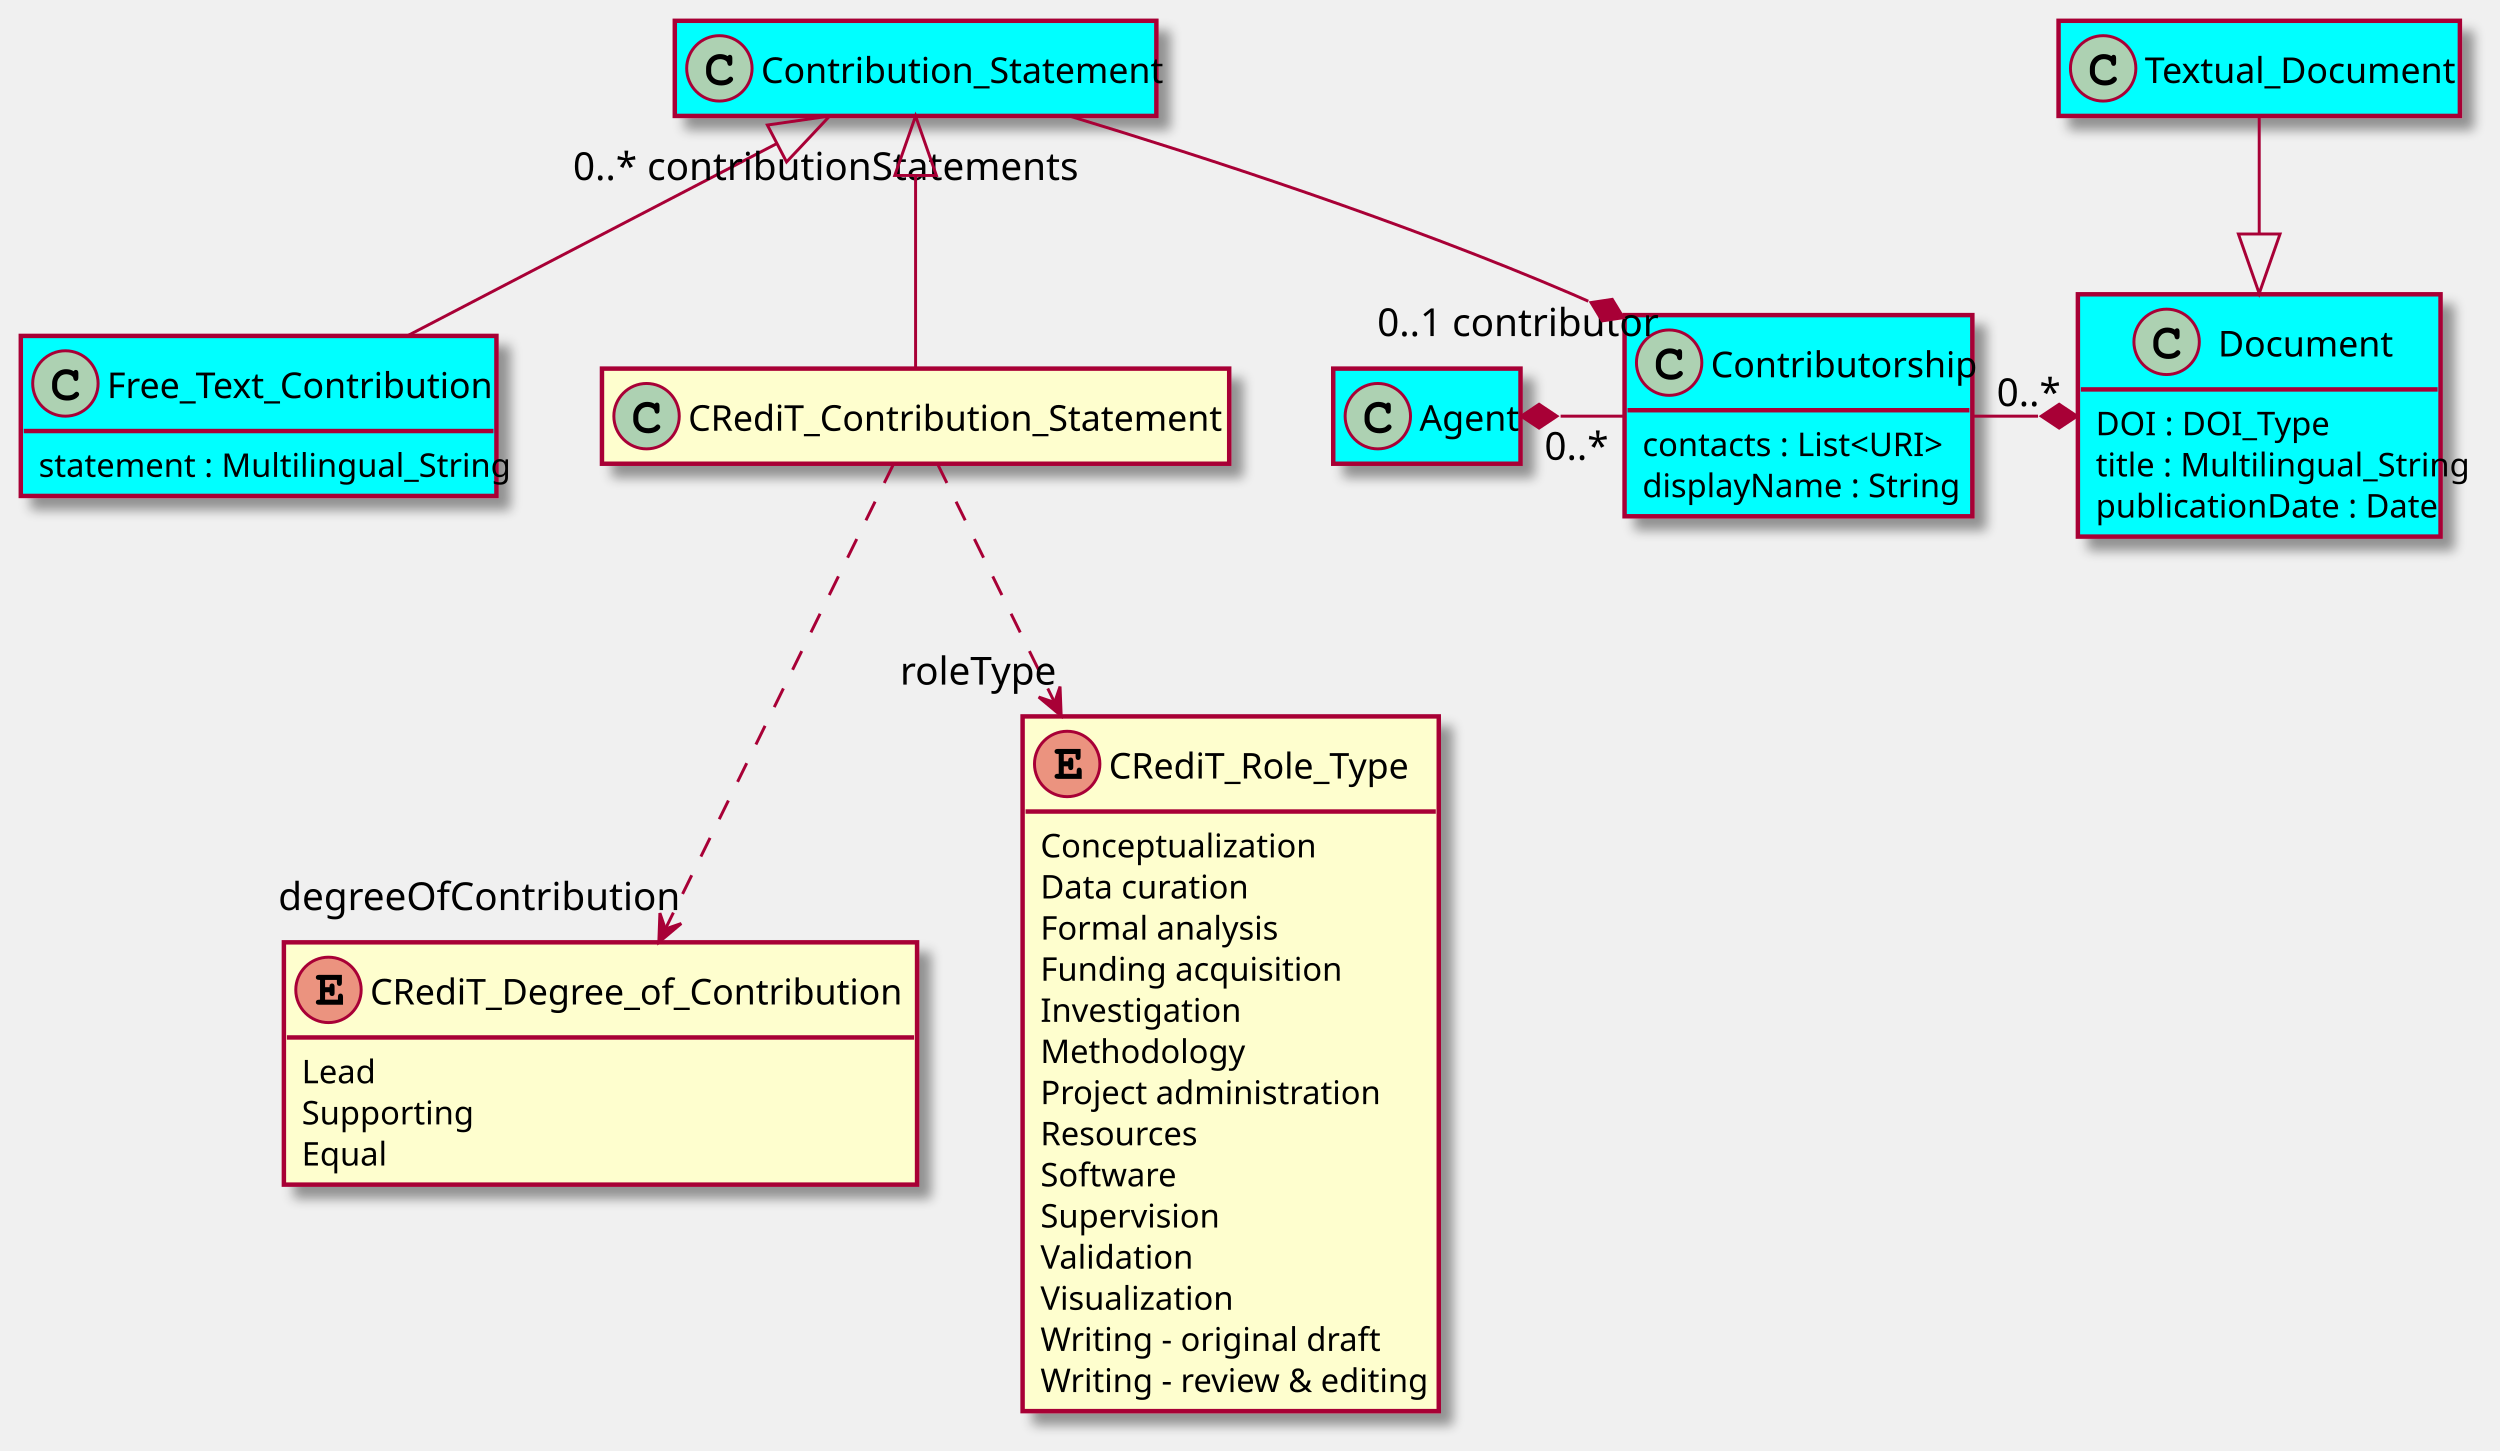
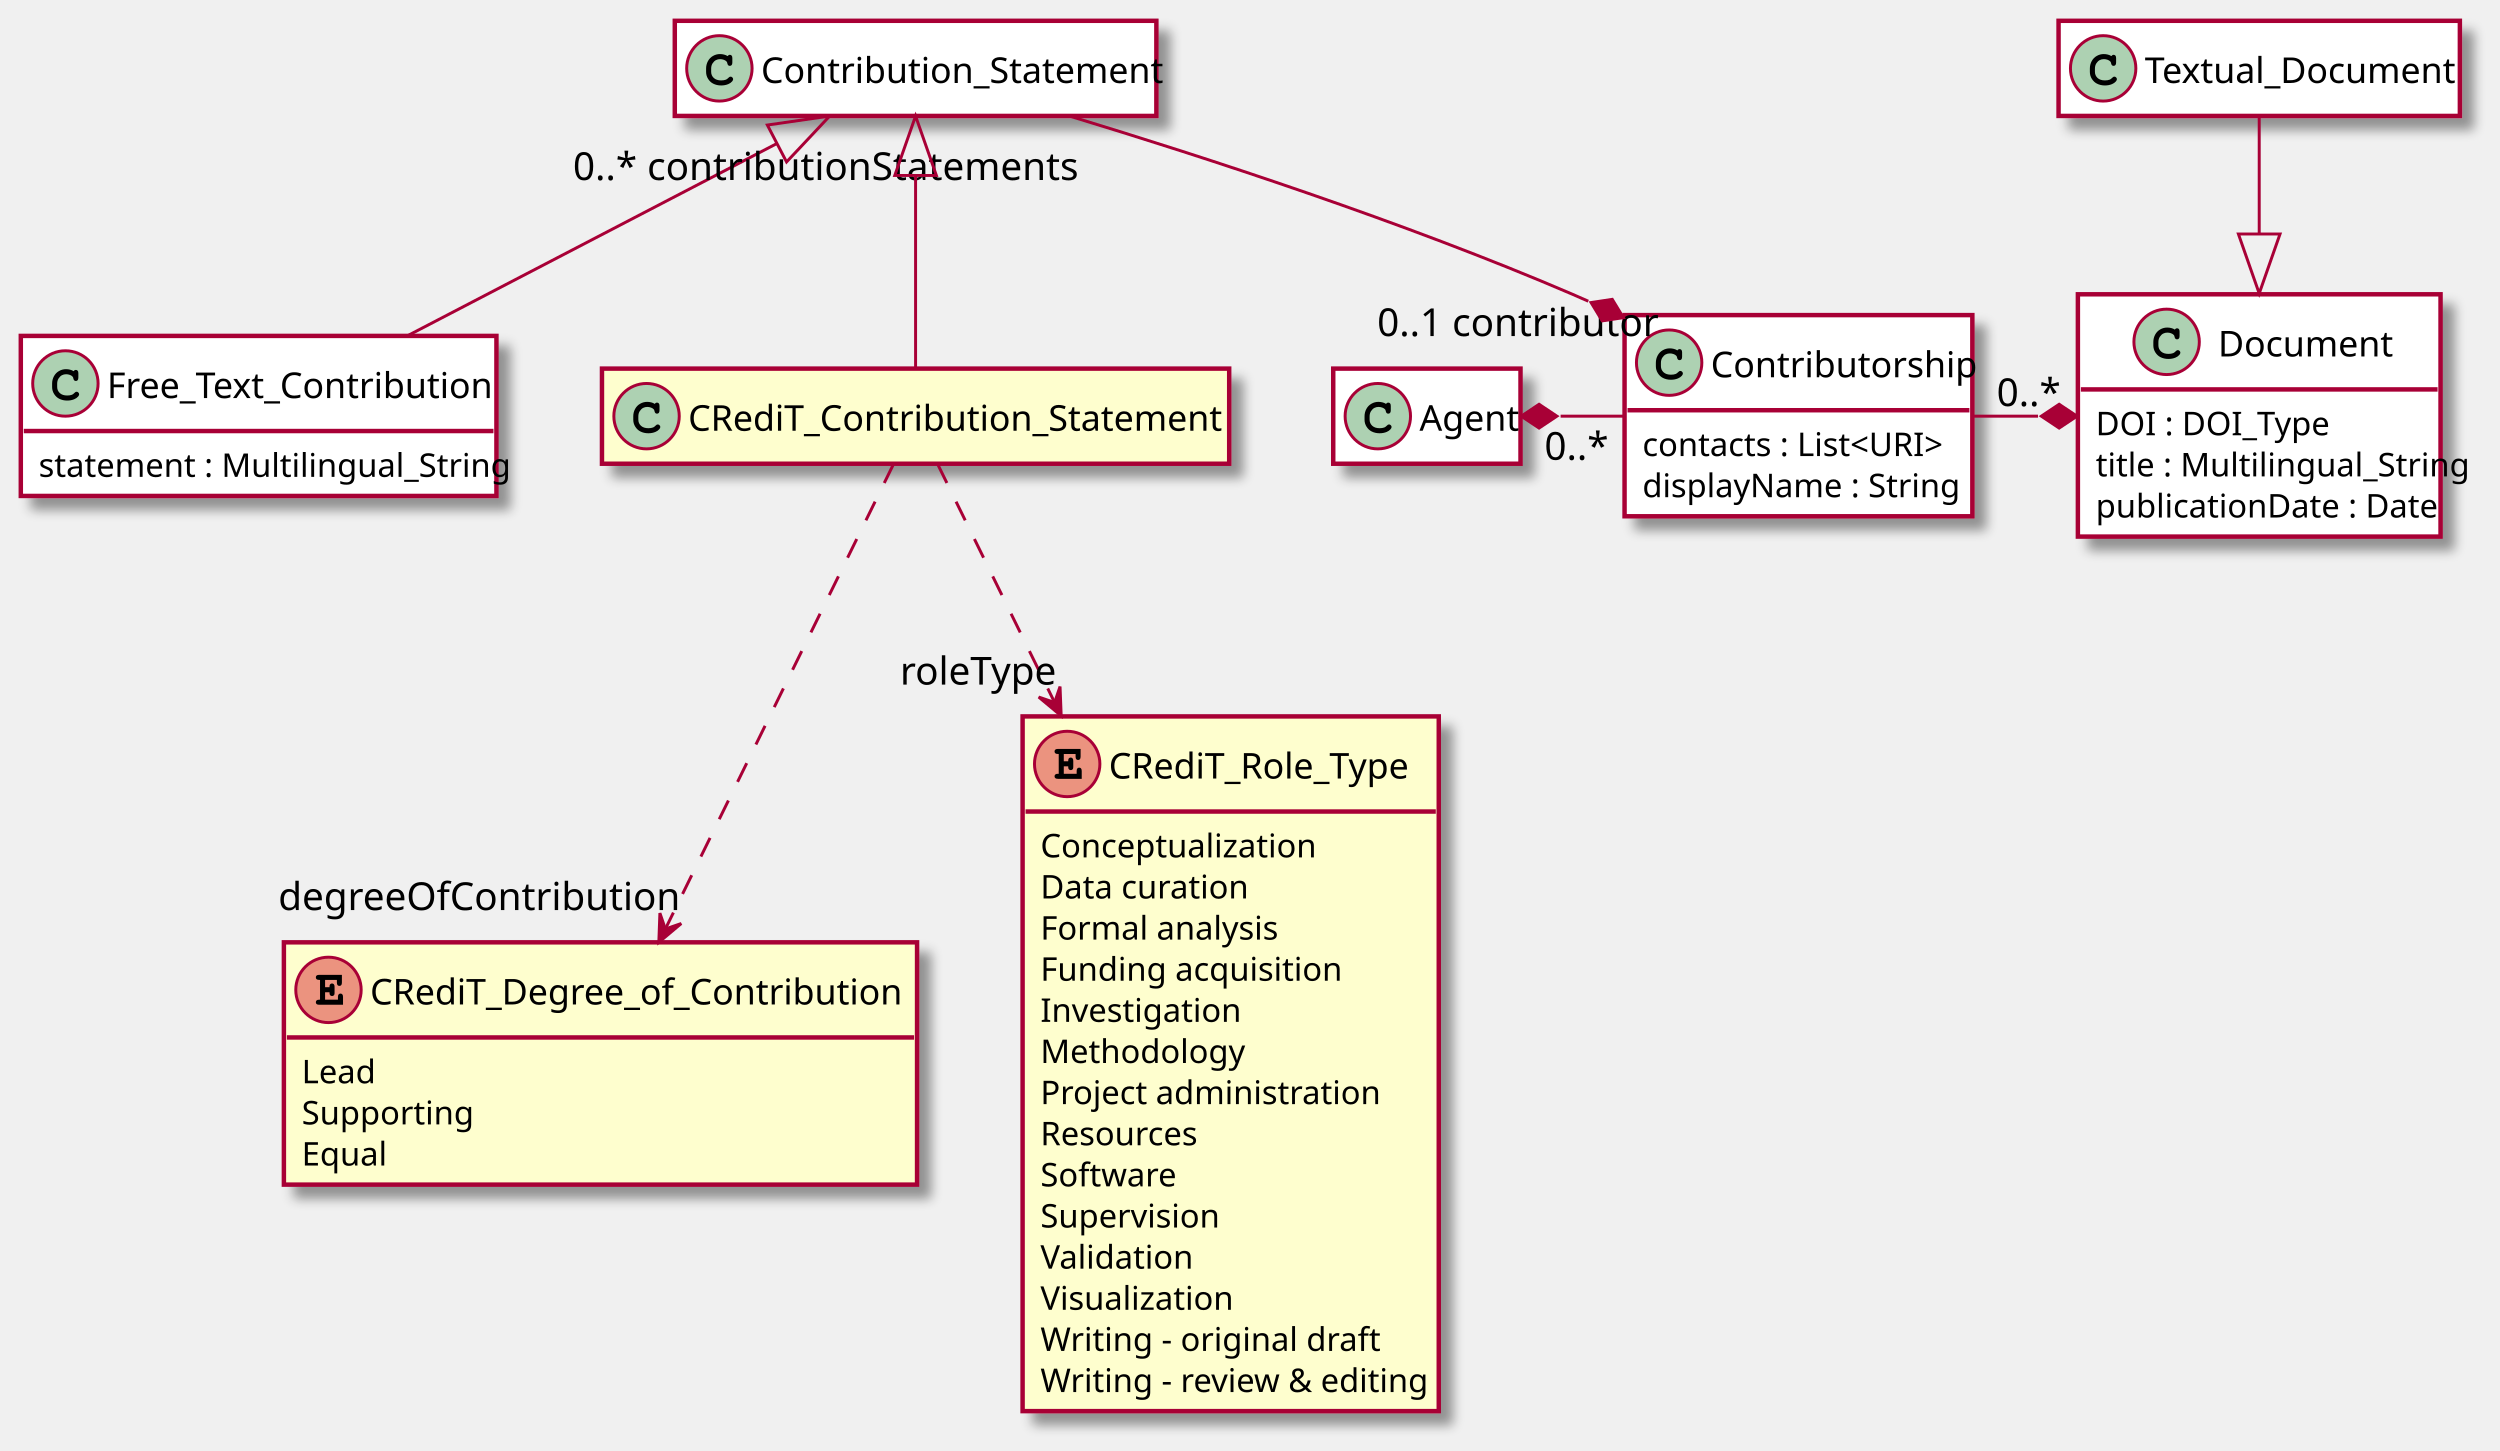
<svg xmlns="http://www.w3.org/2000/svg" contentScriptType="application/ecmascript" contentStyleType="text/css" height="488px" preserveAspectRatio="none" style="width:841px;height:488px;background:#FFFFFF;" version="1.1" viewBox="0 0 841 488" width="841px" zoomAndPan="magnify">
  <defs>
-     <filter height="300%" id="f195l3yu8istlb" width="300%" x="-1" y="-1">
+     <filter height="300%" id="f821qe4mu6a19" width="300%" x="-1" y="-1">
      <feGaussianBlur result="blurOut" stdDeviation="2.0" />
      <feColorMatrix in="blurOut" result="blurOut2" type="matrix" values="0 0 0 0 0 0 0 0 0 0 0 0 0 0 0 0 0 0 .4 0" />
      <feOffset dx="4.0" dy="4.0" in="blurOut2" result="blurOut3" />
      <feBlend in="SourceGraphic" in2="blurOut3" mode="normal" />
    </filter>
  </defs>
  <g>
-     <rect codeLine="7" fill="#00FFFF" filter="url(#f195l3yu8istlb)" height="81.508" id="Document" style="stroke:#A80036;stroke-width:1.5;" width="122" x="699" y="99" />
+     <rect codeLine="7" fill="#FFFFFF" filter="url(#f821qe4mu6a19)" height="81.508" id="Document" style="stroke:#A80036;stroke-width:1.5;" width="122" x="699" y="99" />
    <ellipse cx="728.85" cy="115" fill="#ADD1B2" rx="11" ry="11" style="stroke:#A80036;stroke-width:1.0;" />
-     <path d="M731.616,110.875 Q731.772,110.656 731.959,110.547 Q732.147,110.438 732.366,110.438 Q732.741,110.438 732.975,110.695 Q733.209,110.953 733.209,111.562 L733.209,113.016 Q733.209,113.625 732.975,113.891 Q732.741,114.156 732.366,114.156 Q732.022,114.156 731.819,113.953 Q731.616,113.766 731.506,113.25 Q731.459,112.891 731.272,112.703 Q730.944,112.328 730.334,112.109 Q729.725,111.891 729.1,111.891 Q728.334,111.891 727.702,112.219 Q727.069,112.547 726.577,113.297 Q726.084,114.047 726.084,115.078 L726.084,116.172 Q726.084,117.406 726.975,118.227 Q727.866,119.047 729.459,119.047 Q730.397,119.047 731.053,118.797 Q731.444,118.641 731.866,118.203 Q732.131,117.938 732.28,117.859 Q732.428,117.781 732.631,117.781 Q732.959,117.781 733.217,118.039 Q733.475,118.297 733.475,118.641 Q733.475,118.984 733.131,119.391 Q732.631,119.969 731.834,120.297 Q730.756,120.75 729.459,120.75 Q727.944,120.75 726.741,120.125 Q725.756,119.625 725.069,118.555 Q724.381,117.484 724.381,116.203 L724.381,115.047 Q724.381,113.719 724.998,112.57 Q725.616,111.422 726.709,110.805 Q727.803,110.188 729.038,110.188 Q729.772,110.188 730.42,110.352 Q731.069,110.516 731.616,110.875 Z " fill="#000000" />
+     <path d="M731.616,110.875 Q731.772,110.656 731.959,110.547 Q732.147,110.438 732.366,110.438 Q732.741,110.438 732.975,110.703 Q733.209,110.953 733.209,111.562 L733.209,113.016 Q733.209,113.625 732.975,113.891 Q732.741,114.156 732.366,114.156 Q732.022,114.156 731.819,113.953 Q731.616,113.766 731.506,113.25 Q731.459,112.891 731.272,112.703 Q730.944,112.328 730.334,112.109 Q729.725,111.891 729.1,111.891 Q728.334,111.891 727.694,112.219 Q727.069,112.547 726.569,113.297 Q726.084,114.047 726.084,115.078 L726.084,116.172 Q726.084,117.406 726.975,118.234 Q727.866,119.047 729.459,119.047 Q730.397,119.047 731.053,118.797 Q731.444,118.641 731.866,118.203 Q732.131,117.938 732.272,117.859 Q732.428,117.781 732.631,117.781 Q732.959,117.781 733.209,118.047 Q733.475,118.297 733.475,118.641 Q733.475,118.984 733.131,119.391 Q732.631,119.969 731.834,120.297 Q730.756,120.75 729.459,120.75 Q727.944,120.75 726.741,120.125 Q725.756,119.625 725.069,118.562 Q724.381,117.484 724.381,116.203 L724.381,115.047 Q724.381,113.719 724.991,112.578 Q725.616,111.422 726.709,110.812 Q727.803,110.188 729.038,110.188 Q729.772,110.188 730.413,110.359 Q731.069,110.516 731.616,110.875 Z " fill="#000000" />
    <text fill="#000000" font-family="sans-serif" font-size="12" lengthAdjust="spacing" textLength="57" x="746.15" y="119.91">Document</text>
    <line style="stroke:#A80036;stroke-width:1.5;" x1="700" x2="820" y1="131" y2="131" />
    <text fill="#000000" font-family="sans-serif" font-size="11" lengthAdjust="spacing" textLength="73" x="705" y="146.419">DOI : DOI_Type</text>
    <text fill="#000000" font-family="sans-serif" font-size="11" lengthAdjust="spacing" textLength="110" x="705" y="160.255">title : Multilingual_String</text>
    <text fill="#000000" font-family="sans-serif" font-size="11" lengthAdjust="spacing" textLength="104" x="705" y="174.091">publicationDate : Date</text>
-     <rect codeLine="12" fill="#00FFFF" filter="url(#f195l3yu8istlb)" height="32" id="Textual_Document" style="stroke:#A80036;stroke-width:1.5;" width="135" x="692.5" y="7" />
+     <rect codeLine="12" fill="#FFFFFF" filter="url(#f821qe4mu6a19)" height="32" id="Textual_Document" style="stroke:#A80036;stroke-width:1.5;" width="135" x="692.5" y="7" />
    <ellipse cx="707.5" cy="23" fill="#ADD1B2" rx="11" ry="11" style="stroke:#A80036;stroke-width:1.0;" />
-     <path d="M710.266,18.875 Q710.422,18.656 710.609,18.547 Q710.797,18.438 711.016,18.438 Q711.391,18.438 711.625,18.695 Q711.859,18.953 711.859,19.562 L711.859,21.016 Q711.859,21.625 711.625,21.891 Q711.391,22.156 711.016,22.156 Q710.672,22.156 710.469,21.953 Q710.266,21.766 710.156,21.25 Q710.109,20.891 709.922,20.703 Q709.594,20.328 708.984,20.109 Q708.375,19.891 707.75,19.891 Q706.984,19.891 706.352,20.219 Q705.719,20.547 705.227,21.297 Q704.734,22.047 704.734,23.078 L704.734,24.172 Q704.734,25.406 705.625,26.227 Q706.516,27.047 708.109,27.047 Q709.047,27.047 709.703,26.797 Q710.094,26.641 710.516,26.203 Q710.781,25.938 710.93,25.859 Q711.078,25.781 711.281,25.781 Q711.609,25.781 711.867,26.039 Q712.125,26.297 712.125,26.641 Q712.125,26.984 711.781,27.391 Q711.281,27.969 710.484,28.297 Q709.406,28.75 708.109,28.75 Q706.594,28.75 705.391,28.125 Q704.406,27.625 703.719,26.555 Q703.031,25.484 703.031,24.203 L703.031,23.047 Q703.031,21.719 703.648,20.57 Q704.266,19.422 705.359,18.805 Q706.453,18.188 707.688,18.188 Q708.422,18.188 709.07,18.352 Q709.719,18.516 710.266,18.875 Z " fill="#000000" />
+     <path d="M710.266,18.875 Q710.422,18.656 710.609,18.547 Q710.797,18.438 711.016,18.438 Q711.391,18.438 711.625,18.703 Q711.859,18.953 711.859,19.562 L711.859,21.016 Q711.859,21.625 711.625,21.891 Q711.391,22.156 711.016,22.156 Q710.672,22.156 710.469,21.953 Q710.266,21.766 710.156,21.25 Q710.109,20.891 709.922,20.703 Q709.594,20.328 708.984,20.109 Q708.375,19.891 707.75,19.891 Q706.984,19.891 706.344,20.219 Q705.719,20.547 705.219,21.297 Q704.734,22.047 704.734,23.078 L704.734,24.172 Q704.734,25.406 705.625,26.234 Q706.516,27.047 708.109,27.047 Q709.047,27.047 709.703,26.797 Q710.094,26.641 710.516,26.203 Q710.781,25.938 710.922,25.859 Q711.078,25.781 711.281,25.781 Q711.609,25.781 711.859,26.047 Q712.125,26.297 712.125,26.641 Q712.125,26.984 711.781,27.391 Q711.281,27.969 710.484,28.297 Q709.406,28.75 708.109,28.75 Q706.594,28.75 705.391,28.125 Q704.406,27.625 703.719,26.562 Q703.031,25.484 703.031,24.203 L703.031,23.047 Q703.031,21.719 703.641,20.578 Q704.266,19.422 705.359,18.812 Q706.453,18.188 707.688,18.188 Q708.422,18.188 709.062,18.359 Q709.719,18.516 710.266,18.875 Z " fill="#000000" />
    <text fill="#000000" font-family="sans-serif" font-size="12" lengthAdjust="spacing" textLength="103" x="721.5" y="27.91">Textual_Document</text>
-     <rect codeLine="43" fill="#00FFFF" filter="url(#f195l3yu8istlb)" height="67.672" id="Contributorship" style="stroke:#A80036;stroke-width:1.5;" width="117" x="546.5" y="106" />
+     <rect codeLine="43" fill="#FFFFFF" filter="url(#f821qe4mu6a19)" height="67.672" id="Contributorship" style="stroke:#A80036;stroke-width:1.5;" width="117" x="546.5" y="106" />
    <ellipse cx="561.5" cy="122" fill="#ADD1B2" rx="11" ry="11" style="stroke:#A80036;stroke-width:1.0;" />
-     <path d="M564.266,117.875 Q564.422,117.656 564.609,117.547 Q564.797,117.438 565.016,117.438 Q565.391,117.438 565.625,117.695 Q565.859,117.953 565.859,118.562 L565.859,120.016 Q565.859,120.625 565.625,120.891 Q565.391,121.156 565.016,121.156 Q564.672,121.156 564.469,120.953 Q564.266,120.766 564.156,120.25 Q564.109,119.891 563.922,119.703 Q563.594,119.328 562.984,119.109 Q562.375,118.891 561.75,118.891 Q560.984,118.891 560.352,119.219 Q559.719,119.547 559.227,120.297 Q558.734,121.047 558.734,122.078 L558.734,123.172 Q558.734,124.406 559.625,125.227 Q560.516,126.047 562.109,126.047 Q563.047,126.047 563.703,125.797 Q564.094,125.641 564.516,125.203 Q564.781,124.938 564.93,124.859 Q565.078,124.781 565.281,124.781 Q565.609,124.781 565.867,125.039 Q566.125,125.297 566.125,125.641 Q566.125,125.984 565.781,126.391 Q565.281,126.969 564.484,127.297 Q563.406,127.75 562.109,127.75 Q560.594,127.75 559.391,127.125 Q558.406,126.625 557.719,125.555 Q557.031,124.484 557.031,123.203 L557.031,122.047 Q557.031,120.719 557.648,119.57 Q558.266,118.422 559.359,117.805 Q560.453,117.188 561.688,117.188 Q562.422,117.188 563.07,117.352 Q563.719,117.516 564.266,117.875 Z " fill="#000000" />
+     <path d="M564.266,117.875 Q564.422,117.656 564.609,117.547 Q564.797,117.438 565.016,117.438 Q565.391,117.438 565.625,117.703 Q565.859,117.953 565.859,118.562 L565.859,120.016 Q565.859,120.625 565.625,120.891 Q565.391,121.156 565.016,121.156 Q564.672,121.156 564.469,120.953 Q564.266,120.766 564.156,120.25 Q564.109,119.891 563.922,119.703 Q563.594,119.328 562.984,119.109 Q562.375,118.891 561.75,118.891 Q560.984,118.891 560.344,119.219 Q559.719,119.547 559.219,120.297 Q558.734,121.047 558.734,122.078 L558.734,123.172 Q558.734,124.406 559.625,125.234 Q560.516,126.047 562.109,126.047 Q563.047,126.047 563.703,125.797 Q564.094,125.641 564.516,125.203 Q564.781,124.938 564.922,124.859 Q565.078,124.781 565.281,124.781 Q565.609,124.781 565.859,125.047 Q566.125,125.297 566.125,125.641 Q566.125,125.984 565.781,126.391 Q565.281,126.969 564.484,127.297 Q563.406,127.75 562.109,127.75 Q560.594,127.75 559.391,127.125 Q558.406,126.625 557.719,125.562 Q557.031,124.484 557.031,123.203 L557.031,122.047 Q557.031,120.719 557.641,119.578 Q558.266,118.422 559.359,117.812 Q560.453,117.188 561.688,117.188 Q562.422,117.188 563.062,117.359 Q563.719,117.516 564.266,117.875 Z " fill="#000000" />
    <text fill="#000000" font-family="sans-serif" font-size="12" lengthAdjust="spacing" textLength="85" x="575.5" y="126.91">Contributorship</text>
    <line style="stroke:#A80036;stroke-width:1.5;" x1="547.5" x2="662.5" y1="138" y2="138" />
    <text fill="#000000" font-family="sans-serif" font-size="11" lengthAdjust="spacing" textLength="96" x="552.5" y="153.419">contacts : List&lt;URI&gt;</text>
    <text fill="#000000" font-family="sans-serif" font-size="11" lengthAdjust="spacing" textLength="98" x="552.5" y="167.255">displayName : String</text>
-     <rect codeLine="47" fill="#00FFFF" filter="url(#f195l3yu8istlb)" height="32" id="Contribution_Statement" style="stroke:#A80036;stroke-width:1.5;" width="162" x="227" y="7" />
+     <rect codeLine="47" fill="#FFFFFF" filter="url(#f821qe4mu6a19)" height="32" id="Contribution_Statement" style="stroke:#A80036;stroke-width:1.5;" width="162" x="227" y="7" />
    <ellipse cx="242" cy="23" fill="#ADD1B2" rx="11" ry="11" style="stroke:#A80036;stroke-width:1.0;" />
-     <path d="M244.766,18.875 Q244.922,18.656 245.109,18.547 Q245.297,18.438 245.516,18.438 Q245.891,18.438 246.125,18.695 Q246.359,18.953 246.359,19.562 L246.359,21.016 Q246.359,21.625 246.125,21.891 Q245.891,22.156 245.516,22.156 Q245.172,22.156 244.969,21.953 Q244.766,21.766 244.656,21.25 Q244.609,20.891 244.422,20.703 Q244.094,20.328 243.484,20.109 Q242.875,19.891 242.25,19.891 Q241.484,19.891 240.852,20.219 Q240.219,20.547 239.727,21.297 Q239.234,22.047 239.234,23.078 L239.234,24.172 Q239.234,25.406 240.125,26.227 Q241.016,27.047 242.609,27.047 Q243.547,27.047 244.203,26.797 Q244.594,26.641 245.016,26.203 Q245.281,25.938 245.43,25.859 Q245.578,25.781 245.781,25.781 Q246.109,25.781 246.367,26.039 Q246.625,26.297 246.625,26.641 Q246.625,26.984 246.281,27.391 Q245.781,27.969 244.984,28.297 Q243.906,28.75 242.609,28.75 Q241.094,28.75 239.891,28.125 Q238.906,27.625 238.219,26.555 Q237.531,25.484 237.531,24.203 L237.531,23.047 Q237.531,21.719 238.148,20.57 Q238.766,19.422 239.859,18.805 Q240.953,18.188 242.188,18.188 Q242.922,18.188 243.57,18.352 Q244.219,18.516 244.766,18.875 Z " fill="#000000" />
+     <path d="M244.766,18.875 Q244.922,18.656 245.109,18.547 Q245.297,18.438 245.516,18.438 Q245.891,18.438 246.125,18.703 Q246.359,18.953 246.359,19.562 L246.359,21.016 Q246.359,21.625 246.125,21.891 Q245.891,22.156 245.516,22.156 Q245.172,22.156 244.969,21.953 Q244.766,21.766 244.656,21.25 Q244.609,20.891 244.422,20.703 Q244.094,20.328 243.484,20.109 Q242.875,19.891 242.25,19.891 Q241.484,19.891 240.844,20.219 Q240.219,20.547 239.719,21.297 Q239.234,22.047 239.234,23.078 L239.234,24.172 Q239.234,25.406 240.125,26.234 Q241.016,27.047 242.609,27.047 Q243.547,27.047 244.203,26.797 Q244.594,26.641 245.016,26.203 Q245.281,25.938 245.422,25.859 Q245.578,25.781 245.781,25.781 Q246.109,25.781 246.359,26.047 Q246.625,26.297 246.625,26.641 Q246.625,26.984 246.281,27.391 Q245.781,27.969 244.984,28.297 Q243.906,28.75 242.609,28.75 Q241.094,28.75 239.891,28.125 Q238.906,27.625 238.219,26.562 Q237.531,25.484 237.531,24.203 L237.531,23.047 Q237.531,21.719 238.141,20.578 Q238.766,19.422 239.859,18.812 Q240.953,18.188 242.188,18.188 Q242.922,18.188 243.562,18.359 Q244.219,18.516 244.766,18.875 Z " fill="#000000" />
    <text fill="#000000" font-family="sans-serif" font-size="12" lengthAdjust="spacing" textLength="130" x="256" y="27.91">Contribution_Statement</text>
-     <rect codeLine="49" fill="#00FFFF" filter="url(#f195l3yu8istlb)" height="53.836" id="Free_Text_Contribution" style="stroke:#A80036;stroke-width:1.5;" width="160" x="7" y="113" />
+     <rect codeLine="49" fill="#FFFFFF" filter="url(#f821qe4mu6a19)" height="53.836" id="Free_Text_Contribution" style="stroke:#A80036;stroke-width:1.5;" width="160" x="7" y="113" />
    <ellipse cx="22" cy="129" fill="#ADD1B2" rx="11" ry="11" style="stroke:#A80036;stroke-width:1.0;" />
-     <path d="M24.766,124.875 Q24.922,124.656 25.109,124.547 Q25.297,124.438 25.516,124.438 Q25.891,124.438 26.125,124.695 Q26.359,124.953 26.359,125.562 L26.359,127.016 Q26.359,127.625 26.125,127.891 Q25.891,128.156 25.516,128.156 Q25.172,128.156 24.969,127.953 Q24.766,127.766 24.656,127.25 Q24.609,126.891 24.422,126.703 Q24.094,126.328 23.484,126.109 Q22.875,125.891 22.25,125.891 Q21.484,125.891 20.852,126.219 Q20.219,126.547 19.727,127.297 Q19.234,128.047 19.234,129.078 L19.234,130.172 Q19.234,131.406 20.125,132.227 Q21.016,133.047 22.609,133.047 Q23.547,133.047 24.203,132.797 Q24.594,132.641 25.016,132.203 Q25.281,131.938 25.43,131.859 Q25.578,131.781 25.781,131.781 Q26.109,131.781 26.367,132.039 Q26.625,132.297 26.625,132.641 Q26.625,132.984 26.281,133.391 Q25.781,133.969 24.984,134.297 Q23.906,134.75 22.609,134.75 Q21.094,134.75 19.891,134.125 Q18.906,133.625 18.219,132.555 Q17.531,131.484 17.531,130.203 L17.531,129.047 Q17.531,127.719 18.148,126.57 Q18.766,125.422 19.859,124.805 Q20.953,124.188 22.188,124.188 Q22.922,124.188 23.57,124.352 Q24.219,124.516 24.766,124.875 Z " fill="#000000" />
+     <path d="M24.766,124.875 Q24.922,124.656 25.109,124.547 Q25.297,124.438 25.516,124.438 Q25.891,124.438 26.125,124.703 Q26.359,124.953 26.359,125.562 L26.359,127.016 Q26.359,127.625 26.125,127.891 Q25.891,128.156 25.516,128.156 Q25.172,128.156 24.969,127.953 Q24.766,127.766 24.656,127.25 Q24.609,126.891 24.422,126.703 Q24.094,126.328 23.484,126.109 Q22.875,125.891 22.25,125.891 Q21.484,125.891 20.844,126.219 Q20.219,126.547 19.719,127.297 Q19.234,128.047 19.234,129.078 L19.234,130.172 Q19.234,131.406 20.125,132.234 Q21.016,133.047 22.609,133.047 Q23.547,133.047 24.203,132.797 Q24.594,132.641 25.016,132.203 Q25.281,131.938 25.422,131.859 Q25.578,131.781 25.781,131.781 Q26.109,131.781 26.359,132.047 Q26.625,132.297 26.625,132.641 Q26.625,132.984 26.281,133.391 Q25.781,133.969 24.984,134.297 Q23.906,134.75 22.609,134.75 Q21.094,134.75 19.891,134.125 Q18.906,133.625 18.219,132.562 Q17.531,131.484 17.531,130.203 L17.531,129.047 Q17.531,127.719 18.141,126.578 Q18.766,125.422 19.859,124.812 Q20.953,124.188 22.188,124.188 Q22.922,124.188 23.562,124.359 Q24.219,124.516 24.766,124.875 Z " fill="#000000" />
    <text fill="#000000" font-family="sans-serif" font-size="12" lengthAdjust="spacing" textLength="128" x="36" y="133.91">Free_Text_Contribution</text>
    <line style="stroke:#A80036;stroke-width:1.5;" x1="8" x2="166" y1="145" y2="145" />
    <text fill="#000000" font-family="sans-serif" font-size="11" lengthAdjust="spacing" textLength="141" x="13" y="160.419">statement : Multilingual_String</text>
-     <rect codeLine="22" fill="#00FFFF" filter="url(#f195l3yu8istlb)" height="32" id="Agent" style="stroke:#A80036;stroke-width:1.5;" width="63" x="448.5" y="124" />
+     <rect codeLine="22" fill="#FFFFFF" filter="url(#f821qe4mu6a19)" height="32" id="Agent" style="stroke:#A80036;stroke-width:1.5;" width="63" x="448.5" y="124" />
    <ellipse cx="463.5" cy="140" fill="#ADD1B2" rx="11" ry="11" style="stroke:#A80036;stroke-width:1.0;" />
-     <path d="M466.266,135.875 Q466.422,135.656 466.609,135.547 Q466.797,135.438 467.016,135.438 Q467.391,135.438 467.625,135.695 Q467.859,135.953 467.859,136.562 L467.859,138.016 Q467.859,138.625 467.625,138.891 Q467.391,139.156 467.016,139.156 Q466.672,139.156 466.469,138.953 Q466.266,138.766 466.156,138.25 Q466.109,137.891 465.922,137.703 Q465.594,137.328 464.984,137.109 Q464.375,136.891 463.75,136.891 Q462.984,136.891 462.352,137.219 Q461.719,137.547 461.227,138.297 Q460.734,139.047 460.734,140.078 L460.734,141.172 Q460.734,142.406 461.625,143.227 Q462.516,144.047 464.109,144.047 Q465.047,144.047 465.703,143.797 Q466.094,143.641 466.516,143.203 Q466.781,142.938 466.93,142.859 Q467.078,142.781 467.281,142.781 Q467.609,142.781 467.867,143.039 Q468.125,143.297 468.125,143.641 Q468.125,143.984 467.781,144.391 Q467.281,144.969 466.484,145.297 Q465.406,145.75 464.109,145.75 Q462.594,145.75 461.391,145.125 Q460.406,144.625 459.719,143.555 Q459.031,142.484 459.031,141.203 L459.031,140.047 Q459.031,138.719 459.648,137.57 Q460.266,136.422 461.359,135.805 Q462.453,135.188 463.688,135.188 Q464.422,135.188 465.07,135.352 Q465.719,135.516 466.266,135.875 Z " fill="#000000" />
+     <path d="M466.266,135.875 Q466.422,135.656 466.609,135.547 Q466.797,135.438 467.016,135.438 Q467.391,135.438 467.625,135.703 Q467.859,135.953 467.859,136.562 L467.859,138.016 Q467.859,138.625 467.625,138.891 Q467.391,139.156 467.016,139.156 Q466.672,139.156 466.469,138.953 Q466.266,138.766 466.156,138.25 Q466.109,137.891 465.922,137.703 Q465.594,137.328 464.984,137.109 Q464.375,136.891 463.75,136.891 Q462.984,136.891 462.344,137.219 Q461.719,137.547 461.219,138.297 Q460.734,139.047 460.734,140.078 L460.734,141.172 Q460.734,142.406 461.625,143.234 Q462.516,144.047 464.109,144.047 Q465.047,144.047 465.703,143.797 Q466.094,143.641 466.516,143.203 Q466.781,142.938 466.922,142.859 Q467.078,142.781 467.281,142.781 Q467.609,142.781 467.859,143.047 Q468.125,143.297 468.125,143.641 Q468.125,143.984 467.781,144.391 Q467.281,144.969 466.484,145.297 Q465.406,145.75 464.109,145.75 Q462.594,145.75 461.391,145.125 Q460.406,144.625 459.719,143.562 Q459.031,142.484 459.031,141.203 L459.031,140.047 Q459.031,138.719 459.641,137.578 Q460.266,136.422 461.359,135.812 Q462.453,135.188 463.688,135.188 Q464.422,135.188 465.062,135.359 Q465.719,135.516 466.266,135.875 Z " fill="#000000" />
    <text fill="#000000" font-family="sans-serif" font-size="12" lengthAdjust="spacing" textLength="31" x="477.5" y="144.91">Agent</text>
-     <rect codeLine="51" fill="#FEFECE" filter="url(#f195l3yu8istlb)" height="32" id="CRediT_Contribution_Statement" style="stroke:#A80036;stroke-width:1.5;" width="211" x="202.5" y="124" />
+     <rect codeLine="51" fill="#FEFECE" filter="url(#f821qe4mu6a19)" height="32" id="CRediT_Contribution_Statement" style="stroke:#A80036;stroke-width:1.5;" width="211" x="202.5" y="124" />
    <ellipse cx="217.5" cy="140" fill="#ADD1B2" rx="11" ry="11" style="stroke:#A80036;stroke-width:1.0;" />
-     <path d="M220.266,135.875 Q220.422,135.656 220.609,135.547 Q220.797,135.438 221.016,135.438 Q221.391,135.438 221.625,135.695 Q221.859,135.953 221.859,136.562 L221.859,138.016 Q221.859,138.625 221.625,138.891 Q221.391,139.156 221.016,139.156 Q220.672,139.156 220.469,138.953 Q220.266,138.766 220.156,138.25 Q220.109,137.891 219.922,137.703 Q219.594,137.328 218.984,137.109 Q218.375,136.891 217.75,136.891 Q216.984,136.891 216.352,137.219 Q215.719,137.547 215.227,138.297 Q214.734,139.047 214.734,140.078 L214.734,141.172 Q214.734,142.406 215.625,143.227 Q216.516,144.047 218.109,144.047 Q219.047,144.047 219.703,143.797 Q220.094,143.641 220.516,143.203 Q220.781,142.938 220.93,142.859 Q221.078,142.781 221.281,142.781 Q221.609,142.781 221.867,143.039 Q222.125,143.297 222.125,143.641 Q222.125,143.984 221.781,144.391 Q221.281,144.969 220.484,145.297 Q219.406,145.75 218.109,145.75 Q216.594,145.75 215.391,145.125 Q214.406,144.625 213.719,143.555 Q213.031,142.484 213.031,141.203 L213.031,140.047 Q213.031,138.719 213.648,137.57 Q214.266,136.422 215.359,135.805 Q216.453,135.188 217.688,135.188 Q218.422,135.188 219.07,135.352 Q219.719,135.516 220.266,135.875 Z " fill="#000000" />
+     <path d="M220.266,135.875 Q220.422,135.656 220.609,135.547 Q220.797,135.438 221.016,135.438 Q221.391,135.438 221.625,135.703 Q221.859,135.953 221.859,136.562 L221.859,138.016 Q221.859,138.625 221.625,138.891 Q221.391,139.156 221.016,139.156 Q220.672,139.156 220.469,138.953 Q220.266,138.766 220.156,138.25 Q220.109,137.891 219.922,137.703 Q219.594,137.328 218.984,137.109 Q218.375,136.891 217.75,136.891 Q216.984,136.891 216.344,137.219 Q215.719,137.547 215.219,138.297 Q214.734,139.047 214.734,140.078 L214.734,141.172 Q214.734,142.406 215.625,143.234 Q216.516,144.047 218.109,144.047 Q219.047,144.047 219.703,143.797 Q220.094,143.641 220.516,143.203 Q220.781,142.938 220.922,142.859 Q221.078,142.781 221.281,142.781 Q221.609,142.781 221.859,143.047 Q222.125,143.297 222.125,143.641 Q222.125,143.984 221.781,144.391 Q221.281,144.969 220.484,145.297 Q219.406,145.75 218.109,145.75 Q216.594,145.75 215.391,145.125 Q214.406,144.625 213.719,143.562 Q213.031,142.484 213.031,141.203 L213.031,140.047 Q213.031,138.719 213.641,137.578 Q214.266,136.422 215.359,135.812 Q216.453,135.188 217.688,135.188 Q218.422,135.188 219.062,135.359 Q219.719,135.516 220.266,135.875 Z " fill="#000000" />
    <text fill="#000000" font-family="sans-serif" font-size="12" lengthAdjust="spacing" textLength="179" x="231.5" y="144.91">CRediT_Contribution_Statement</text>
-     <rect codeLine="53" fill="#FEFECE" filter="url(#f195l3yu8istlb)" height="81.508" id="CRediT_Degree_of_Contribution" style="stroke:#A80036;stroke-width:1.5;" width="213" x="95.5" y="317" />
+     <rect codeLine="53" fill="#FEFECE" filter="url(#f821qe4mu6a19)" height="81.508" id="CRediT_Degree_of_Contribution" style="stroke:#A80036;stroke-width:1.5;" width="213" x="95.5" y="317" />
    <ellipse cx="110.5" cy="333" fill="#EB937F" rx="11" ry="11" style="stroke:#A80036;stroke-width:1.0;" />
-     <path d="M109.359,333.797 L109.359,336.297 L113.688,336.297 L113.688,335.375 Q113.688,334.766 113.93,334.5 Q114.172,334.234 114.547,334.234 Q114.922,334.234 115.156,334.5 Q115.391,334.766 115.391,335.375 L115.391,338 L107.391,338 Q106.766,338 106.508,337.766 Q106.25,337.531 106.25,337.141 Q106.25,336.766 106.516,336.531 Q106.781,336.297 107.391,336.297 L107.656,336.297 L107.656,329.641 L107.391,329.641 Q106.766,329.641 106.508,329.406 Q106.25,329.172 106.25,328.781 Q106.25,328.406 106.508,328.172 Q106.766,327.938 107.391,327.938 L115.016,327.938 L115.016,330.531 Q115.016,331.141 114.789,331.398 Q114.562,331.656 114.172,331.656 Q113.797,331.656 113.562,331.398 Q113.328,331.141 113.328,330.531 L113.328,329.641 L109.359,329.641 L109.359,332.094 L110.844,332.094 Q110.844,331.438 110.969,331.25 Q111.234,330.844 111.703,330.844 Q112.078,330.844 112.312,331.102 Q112.547,331.359 112.547,331.969 L112.547,333.938 Q112.547,334.484 112.422,334.672 Q112.156,335.062 111.703,335.062 Q111.234,335.062 110.969,334.656 Q110.844,334.469 110.844,333.797 L109.359,333.797 Z " fill="#000000" />
+     <path d="M109.359,333.797 L109.359,336.297 L113.688,336.297 L113.688,335.375 Q113.688,334.766 113.922,334.5 Q114.172,334.234 114.547,334.234 Q114.922,334.234 115.156,334.5 Q115.391,334.766 115.391,335.375 L115.391,338 L107.391,338 Q106.766,338 106.5,337.766 Q106.25,337.531 106.25,337.141 Q106.25,336.766 106.516,336.531 Q106.781,336.297 107.391,336.297 L107.656,336.297 L107.656,329.641 L107.391,329.641 Q106.766,329.641 106.5,329.406 Q106.25,329.172 106.25,328.781 Q106.25,328.406 106.5,328.172 Q106.766,327.938 107.391,327.938 L115.016,327.938 L115.016,330.531 Q115.016,331.141 114.781,331.406 Q114.562,331.656 114.172,331.656 Q113.797,331.656 113.562,331.406 Q113.328,331.141 113.328,330.531 L113.328,329.641 L109.359,329.641 L109.359,332.094 L110.844,332.094 Q110.844,331.438 110.969,331.25 Q111.234,330.844 111.703,330.844 Q112.078,330.844 112.312,331.109 Q112.547,331.359 112.547,331.969 L112.547,333.938 Q112.547,334.484 112.422,334.672 Q112.156,335.062 111.703,335.062 Q111.234,335.062 110.969,334.656 Q110.844,334.469 110.844,333.797 L109.359,333.797 Z " fill="#000000" />
    <text fill="#000000" font-family="sans-serif" font-size="12" lengthAdjust="spacing" textLength="181" x="124.5" y="337.91">CRediT_Degree_of_Contribution</text>
    <line style="stroke:#A80036;stroke-width:1.5;" x1="96.5" x2="307.5" y1="349" y2="349" />
    <text fill="#000000" font-family="sans-serif" font-size="11" lengthAdjust="spacing" textLength="24" x="101.5" y="364.419">Lead</text>
    <text fill="#000000" font-family="sans-serif" font-size="11" lengthAdjust="spacing" textLength="52" x="101.5" y="378.255">Supporting</text>
    <text fill="#000000" font-family="sans-serif" font-size="11" lengthAdjust="spacing" textLength="26" x="101.5" y="392.091">Equal</text>
-     <rect codeLine="58" fill="#FEFECE" filter="url(#f195l3yu8istlb)" height="233.703" id="CRediT_Role_Type" style="stroke:#A80036;stroke-width:1.5;" width="140" x="344" y="241" />
+     <rect codeLine="58" fill="#FEFECE" filter="url(#f821qe4mu6a19)" height="233.703" id="CRediT_Role_Type" style="stroke:#A80036;stroke-width:1.5;" width="140" x="344" y="241" />
    <ellipse cx="359" cy="257" fill="#EB937F" rx="11" ry="11" style="stroke:#A80036;stroke-width:1.0;" />
-     <path d="M357.859,257.797 L357.859,260.297 L362.188,260.297 L362.188,259.375 Q362.188,258.766 362.43,258.5 Q362.672,258.234 363.047,258.234 Q363.422,258.234 363.656,258.5 Q363.891,258.766 363.891,259.375 L363.891,262 L355.891,262 Q355.266,262 355.008,261.766 Q354.75,261.531 354.75,261.141 Q354.75,260.766 355.016,260.531 Q355.281,260.297 355.891,260.297 L356.156,260.297 L356.156,253.641 L355.891,253.641 Q355.266,253.641 355.008,253.406 Q354.75,253.172 354.75,252.781 Q354.75,252.406 355.008,252.172 Q355.266,251.938 355.891,251.938 L363.516,251.938 L363.516,254.531 Q363.516,255.141 363.289,255.398 Q363.062,255.656 362.672,255.656 Q362.297,255.656 362.062,255.398 Q361.828,255.141 361.828,254.531 L361.828,253.641 L357.859,253.641 L357.859,256.094 L359.344,256.094 Q359.344,255.438 359.469,255.25 Q359.734,254.844 360.203,254.844 Q360.578,254.844 360.812,255.102 Q361.047,255.359 361.047,255.969 L361.047,257.938 Q361.047,258.484 360.922,258.672 Q360.656,259.062 360.203,259.062 Q359.734,259.062 359.469,258.656 Q359.344,258.469 359.344,257.797 L357.859,257.797 Z " fill="#000000" />
+     <path d="M357.859,257.797 L357.859,260.297 L362.188,260.297 L362.188,259.375 Q362.188,258.766 362.422,258.5 Q362.672,258.234 363.047,258.234 Q363.422,258.234 363.656,258.5 Q363.891,258.766 363.891,259.375 L363.891,262 L355.891,262 Q355.266,262 355,261.766 Q354.75,261.531 354.75,261.141 Q354.75,260.766 355.016,260.531 Q355.281,260.297 355.891,260.297 L356.156,260.297 L356.156,253.641 L355.891,253.641 Q355.266,253.641 355,253.406 Q354.75,253.172 354.75,252.781 Q354.75,252.406 355,252.172 Q355.266,251.938 355.891,251.938 L363.516,251.938 L363.516,254.531 Q363.516,255.141 363.281,255.406 Q363.062,255.656 362.672,255.656 Q362.297,255.656 362.062,255.406 Q361.828,255.141 361.828,254.531 L361.828,253.641 L357.859,253.641 L357.859,256.094 L359.344,256.094 Q359.344,255.438 359.469,255.25 Q359.734,254.844 360.203,254.844 Q360.578,254.844 360.812,255.109 Q361.047,255.359 361.047,255.969 L361.047,257.938 Q361.047,258.484 360.922,258.672 Q360.656,259.062 360.203,259.062 Q359.734,259.062 359.469,258.656 Q359.344,258.469 359.344,257.797 L357.859,257.797 Z " fill="#000000" />
    <text fill="#000000" font-family="sans-serif" font-size="12" lengthAdjust="spacing" textLength="108" x="373" y="261.91">CRediT_Role_Type</text>
    <line style="stroke:#A80036;stroke-width:1.5;" x1="345" x2="483" y1="273" y2="273" />
    <text fill="#000000" font-family="sans-serif" font-size="11" lengthAdjust="spacing" textLength="85" x="350" y="288.419">Conceptualization</text>
    <text fill="#000000" font-family="sans-serif" font-size="11" lengthAdjust="spacing" textLength="64" x="350" y="302.255">Data curation</text>
    <text fill="#000000" font-family="sans-serif" font-size="11" lengthAdjust="spacing" textLength="75" x="350" y="316.091">Formal analysis</text>
    <text fill="#000000" font-family="sans-serif" font-size="11" lengthAdjust="spacing" textLength="92" x="350" y="329.927">Funding acquisition</text>
    <text fill="#000000" font-family="sans-serif" font-size="11" lengthAdjust="spacing" textLength="60" x="350" y="343.763">Investigation</text>
    <text fill="#000000" font-family="sans-serif" font-size="11" lengthAdjust="spacing" textLength="61" x="350" y="357.599">Methodology</text>
    <text fill="#000000" font-family="sans-serif" font-size="11" lengthAdjust="spacing" textLength="102" x="350" y="371.435">Project administration</text>
    <text fill="#000000" font-family="sans-serif" font-size="11" lengthAdjust="spacing" textLength="53" x="350" y="385.271">Resources</text>
    <text fill="#000000" font-family="sans-serif" font-size="11" lengthAdjust="spacing" textLength="46" x="350" y="399.106">Software</text>
    <text fill="#000000" font-family="sans-serif" font-size="11" lengthAdjust="spacing" textLength="57" x="350" y="412.942">Supervision</text>
    <text fill="#000000" font-family="sans-serif" font-size="11" lengthAdjust="spacing" textLength="47" x="350" y="426.778">Validation</text>
    <text fill="#000000" font-family="sans-serif" font-size="11" lengthAdjust="spacing" textLength="61" x="350" y="440.614">Visualization</text>
    <text fill="#000000" font-family="sans-serif" font-size="11" lengthAdjust="spacing" textLength="103" x="350" y="454.45">Writing - original draft</text>
    <text fill="#000000" font-family="sans-serif" font-size="11" lengthAdjust="spacing" textLength="121" x="350" y="468.286">Writing - review &amp; editing</text>
    <path codeLine="95" d="M760,39.03 C760,49.36 760,63.8 760,78.51 " fill="none" id="Textual_Document-to-Document" style="stroke:#A80036;stroke-width:1.0;" />
    <polygon fill="none" points="767,78.72,760,98.72,753,78.72,767,78.72" style="stroke:#A80036;stroke-width:1.0;" />
    <path codeLine="75" d="M261.23,48.34 C224.78,67.31 174.28,93.58 137.03,112.97 " fill="none" id="Contribution_Statement-backto-Free_Text_Contribution" style="stroke:#A80036;stroke-width:1.0;" />
    <polygon fill="none" points="258.14,42.06,279.11,39.03,264.6,54.48,258.14,42.06" style="stroke:#A80036;stroke-width:1.0;" />
    <path codeLine="78" d="M663.73,140 C671.02,140 678.3,140 685.59,140 " fill="none" id="Contributorship-to-Document" style="stroke:#A80036;stroke-width:1.0;" />
    <polygon fill="#A80036" points="698.7,140,692.7,136,686.7,140,692.7,144,698.7,140" style="stroke:#A80036;stroke-width:1.0;" />
    <text fill="#000000" font-family="sans-serif" font-size="13" lengthAdjust="spacing" textLength="20" x="671.677" y="136.609">0..*</text>
    <path codeLine="81" d="M524.99,140 C532.11,140 539.23,140 546.35,140 " fill="none" id="Agent-backto-Contributorship" style="stroke:#A80036;stroke-width:1.0;" />
    <polygon fill="#A80036" points="511.74,140,517.74,144,523.74,140,517.74,136,511.74,140" style="stroke:#A80036;stroke-width:1.0;" />
    <text fill="#000000" font-family="sans-serif" font-size="13" lengthAdjust="spacing" textLength="87" x="463.283" y="113.055">0..1 contributor</text>
    <text fill="#000000" font-family="sans-serif" font-size="13" lengthAdjust="spacing" textLength="20" x="519.547" y="154.674">0..*</text>
    <path codeLine="85" d="M359.77,39.04 C405.11,52.81 472.42,74.69 529,99 C530.76,99.75 532.53,100.53 534.3,101.33 " fill="none" id="Contribution_Statement-to-Contributorship" style="stroke:#A80036;stroke-width:1.0;" />
    <polygon fill="#A80036" points="546.11,106.86,542.367,100.696,535.238,101.78,538.981,107.944,546.11,106.86" style="stroke:#A80036;stroke-width:1.0;" />
    <text fill="#000000" font-family="sans-serif" font-size="13" lengthAdjust="spacing" textLength="158" x="192.75" y="60.557">0..* contributionStatements</text>
    <path codeLine="98" d="M308,59.19 C308,80.89 308,107.6 308,123.96 " fill="none" id="Contribution_Statement-backto-CRediT_Contribution_Statement" style="stroke:#A80036;stroke-width:1.0;" />
    <polygon fill="none" points="301,59.03,308,39.03,315,59.03,301,59.03" style="stroke:#A80036;stroke-width:1.0;" />
    <path codeLine="112" d="M315.45,156.19 C324.03,173.67 338.97,204.11 354.66,236.08 " fill="none" id="CRediT_Contribution_Statement-to-CRediT_Role_Type" style="stroke:#A80036;stroke-width:1.0;stroke-dasharray:7.0,7.0;" />
    <polygon fill="#A80036" points="356.98,240.8,356.596,230.959,354.772,236.314,349.417,234.491,356.98,240.8" style="stroke:#A80036;stroke-width:1.0;" />
    <text fill="#000000" font-family="sans-serif" font-size="13" lengthAdjust="spacing" textLength="49" x="302.758" y="230.295">roleType</text>
    <path codeLine="113" d="M300.55,156.19 C284.84,188.19 247.83,263.61 223.9,312.36 " fill="none" id="CRediT_Contribution_Statement-to-CRediT_Degree_of_Contribution" style="stroke:#A80036;stroke-width:1.0;stroke-dasharray:7.0,7.0;" />
    <polygon fill="#A80036" points="221.63,317,229.176,310.671,223.826,312.508,221.989,307.158,221.63,317" style="stroke:#A80036;stroke-width:1.0;" />
    <text fill="#000000" font-family="sans-serif" font-size="13" lengthAdjust="spacing" textLength="121" x="93.606" y="306.146">degreeOfContribution</text>
  </g>
</svg>
